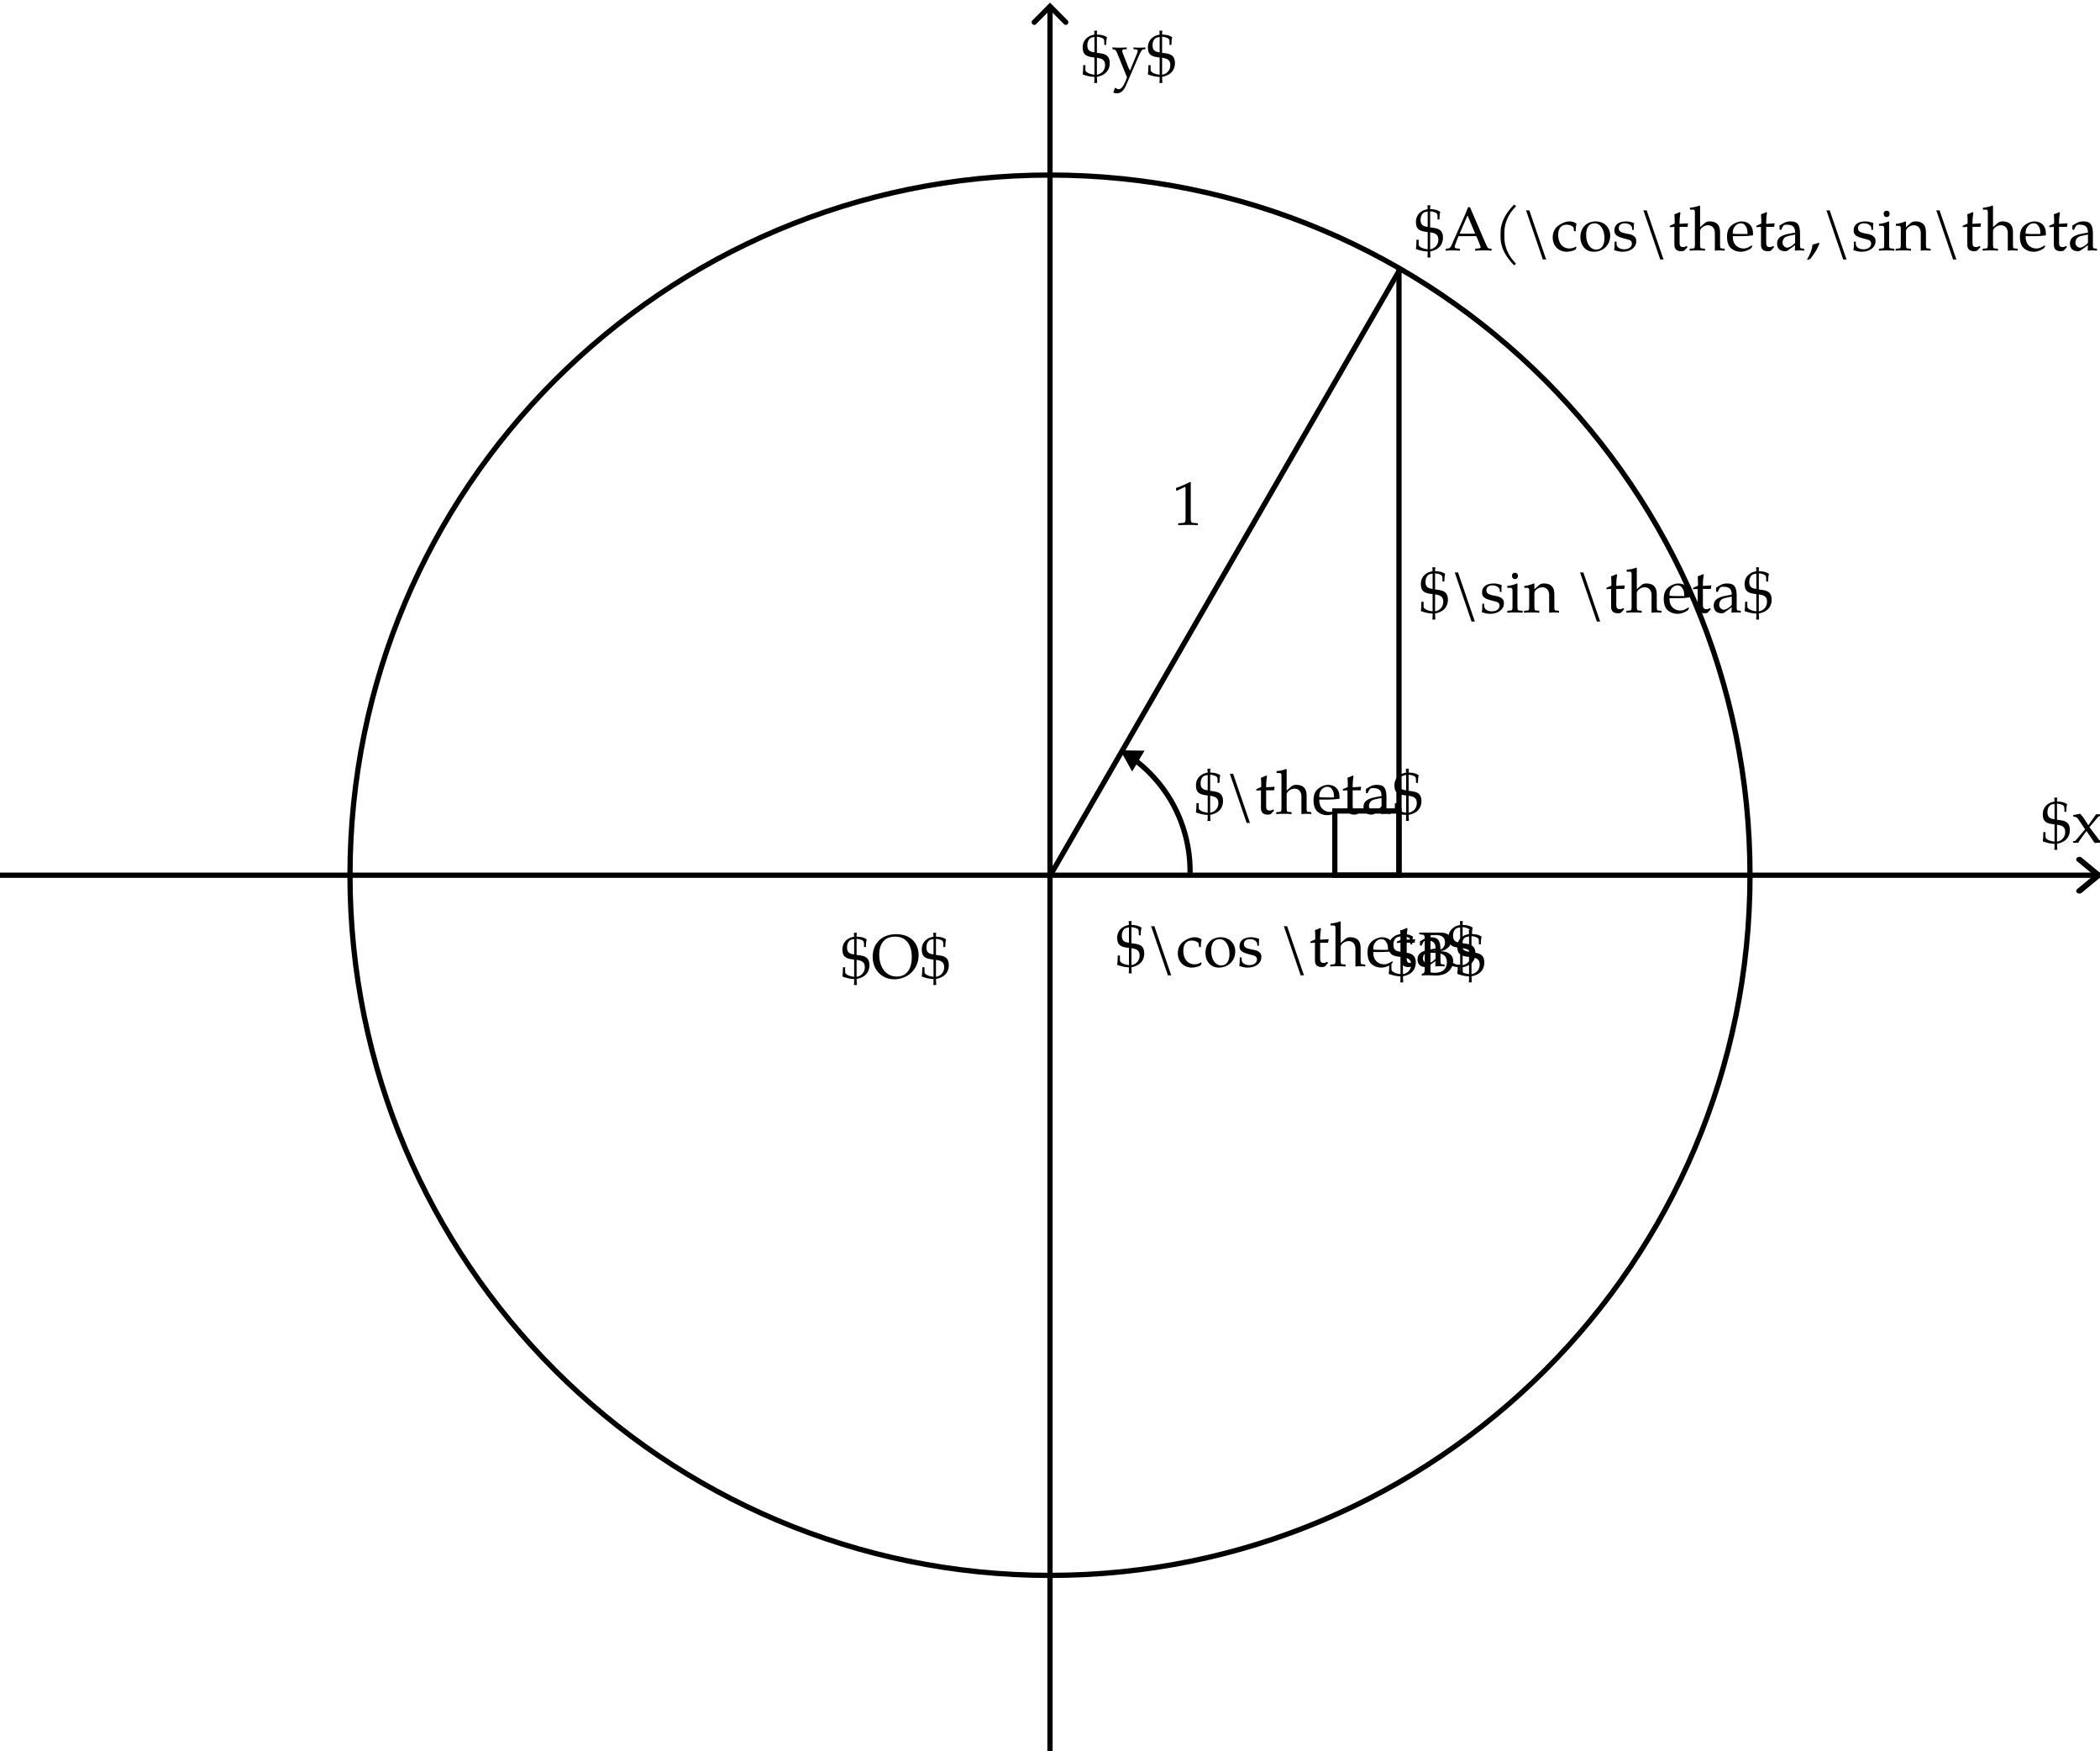
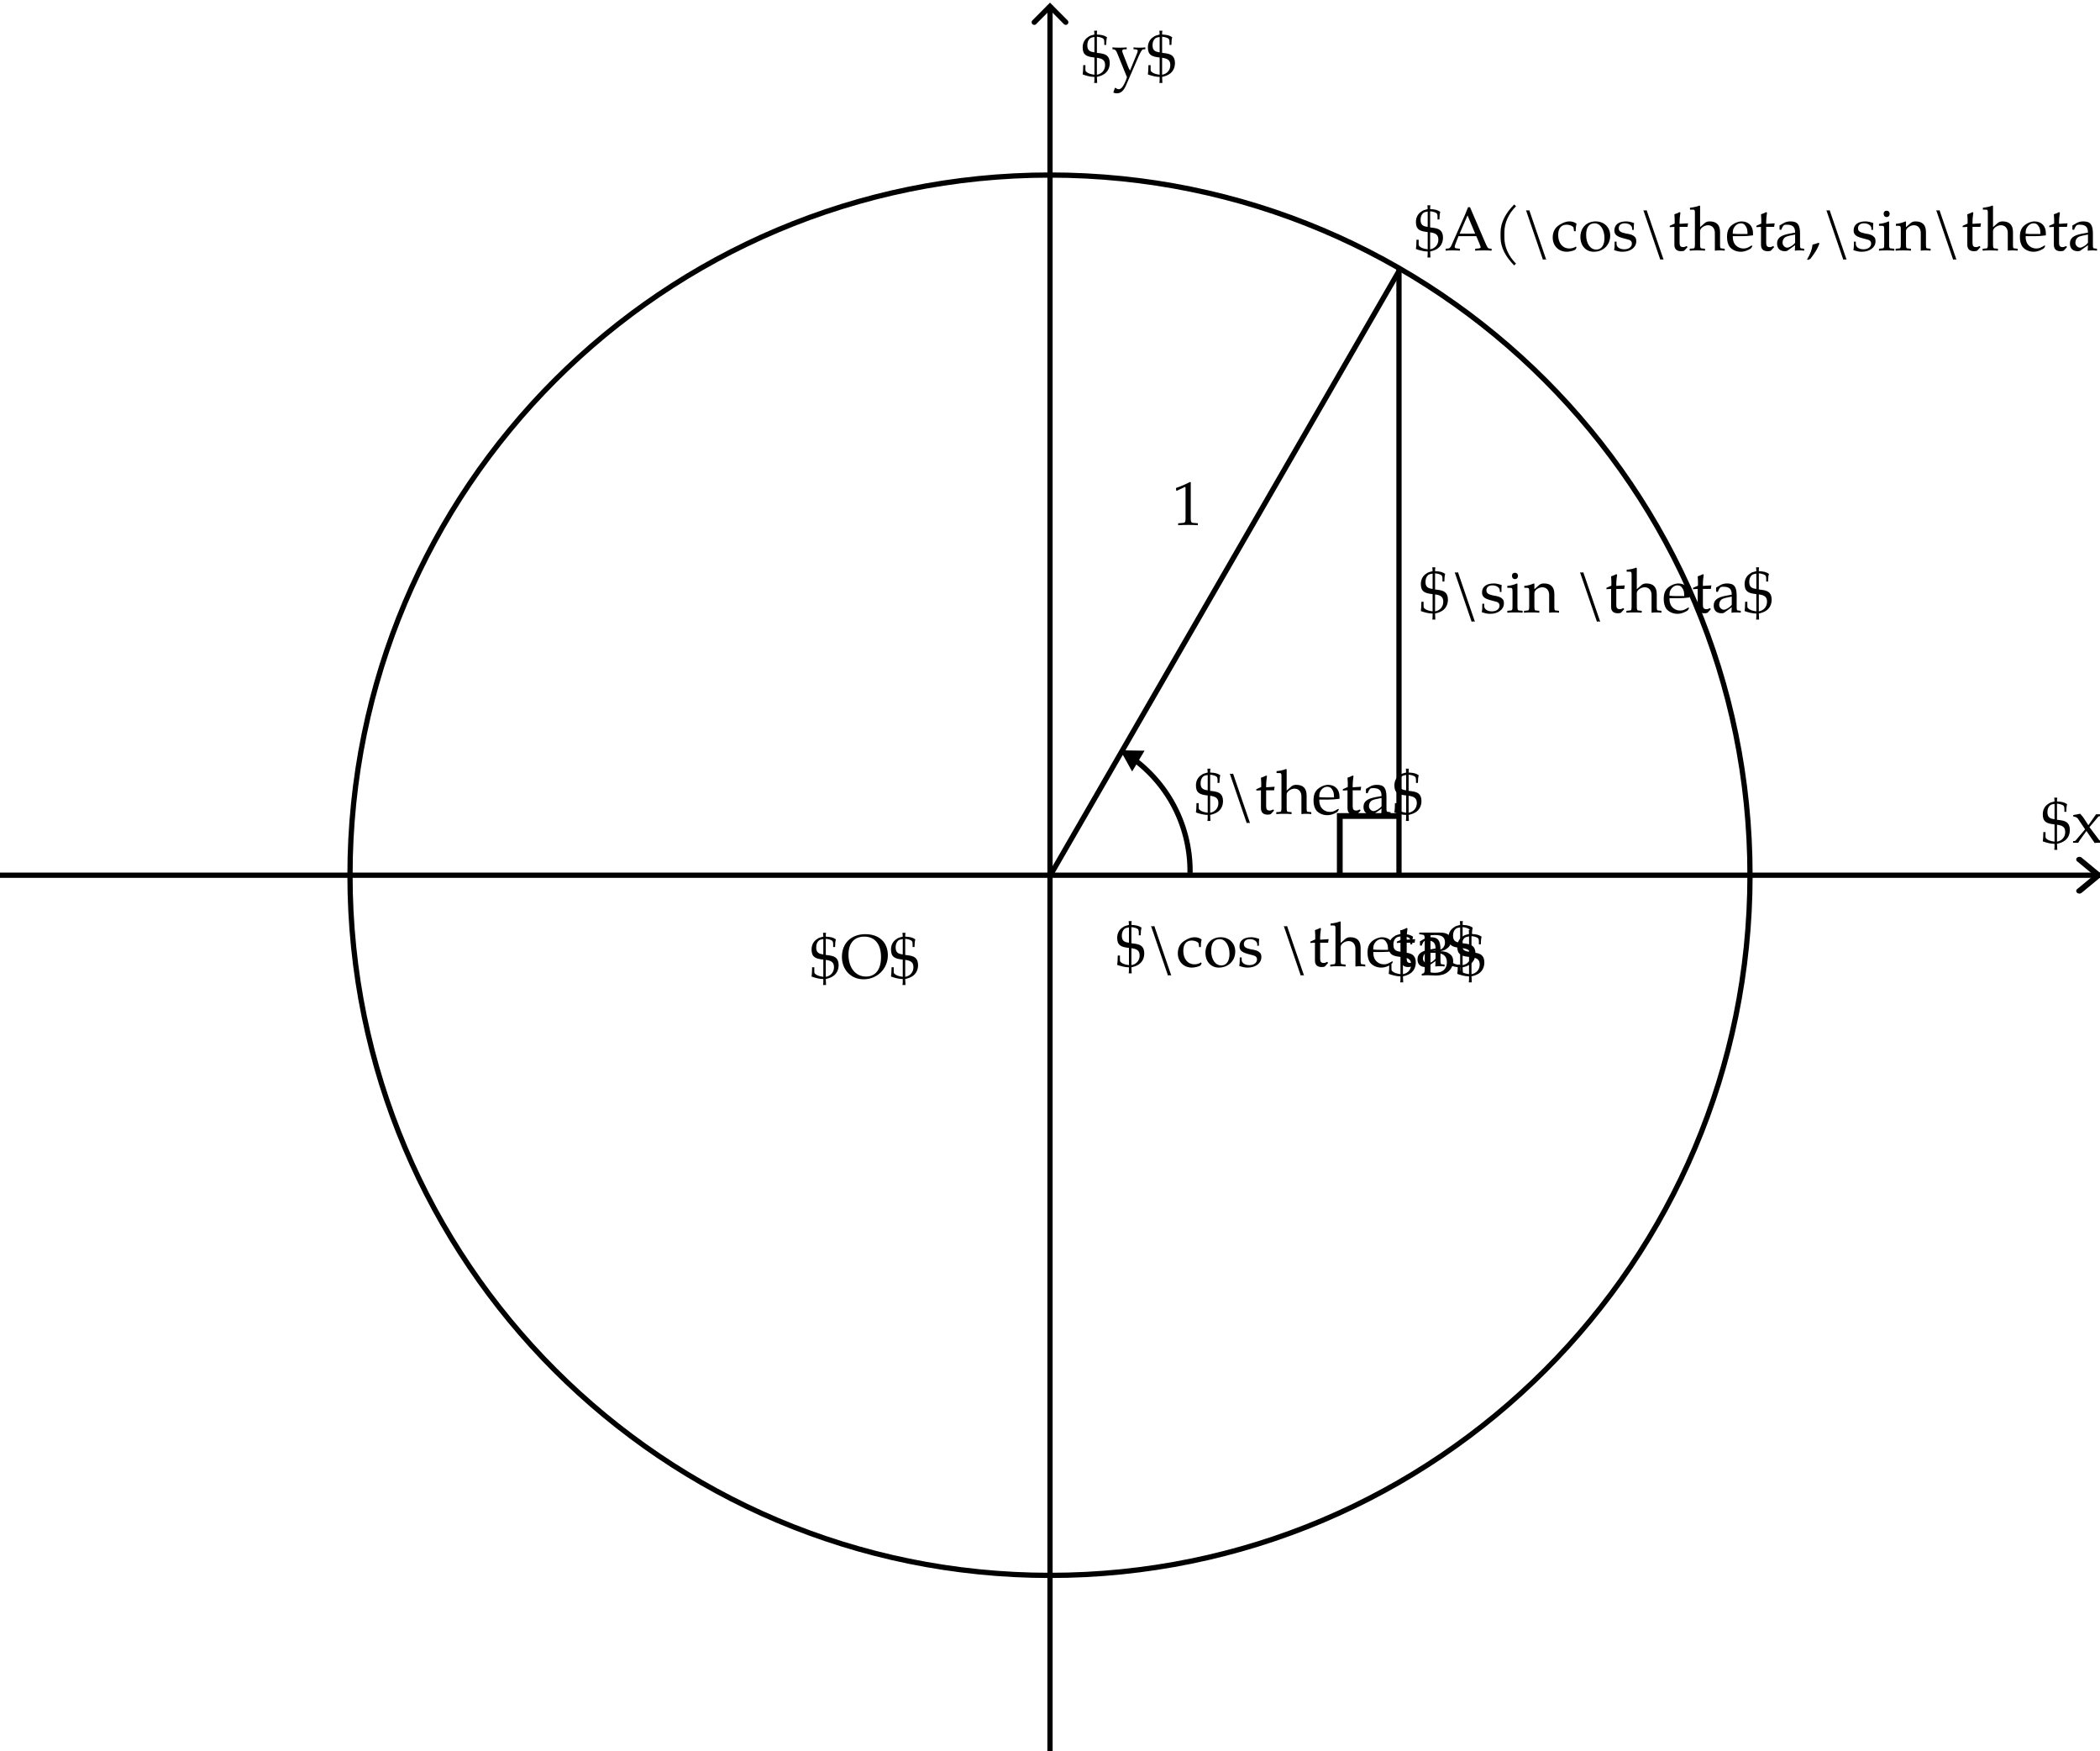
<svg xmlns="http://www.w3.org/2000/svg" width="120mm" height="100mm" viewBox="0 0 120 100" version="1.1" id="svg1">
  <defs id="defs1">
    <marker style="overflow:visible" id="ArrowWideRounded" refX="0.5" refY="0" orient="auto-start-reverse" markerWidth="1" markerHeight="1" viewBox="0 0 1 1" preserveAspectRatio="xMidYMid">
      <path style="fill:none;stroke:context-stroke;stroke-width:1;stroke-linecap:round" d="M 3,-3 0,0 3,3" transform="rotate(180,0.125,0)" id="path5" />
    </marker>
    <marker style="overflow:visible" id="Triangle" refX="3" refY="0" orient="auto" markerWidth="0.75" markerHeight="0.75" viewBox="0 0 1 1" preserveAspectRatio="xMidYMid">
      <path transform="scale(0.5)" style="fill:context-stroke;fill-rule:evenodd;stroke:context-stroke;stroke-width:1pt" d="M 5.77,0 -2.88,5 V -5 Z" id="path135" />
    </marker>
  </defs>
  <g id="layer1">
-     <circle style="fill:#000000;fill-opacity:0;stroke:#000000;stroke-width:0.3" id="path1" cx="60" cy="50" r="40" />
-     <g id="g1">
-       <path style="fill:#000000;fill-opacity:0;stroke:#000000;stroke-width:0.3;marker-end:url(#ArrowWideRounded)" d="m 0.326,47.923 c 33.09,0 66.18,0 99.27,0" id="path2" transform="matrix(1.20883,0,0,1,-0.3940887,2.076786)" />
+     <g id="g3">
+       <path style="display:inline;fill:#000000;fill-opacity:0;stroke:#000000;stroke-width:0.33;stroke-dasharray:none;stroke-dashoffset:5.558;stroke-opacity:1" d="m 79.971,46.617 h -3.412 v 3.412" id="path2-0" />
+       <path style="fill:#000000;fill-opacity:0;stroke:#000000;stroke-width:0.3;stroke-dasharray:none" d="m 69.942,15.347 c 0,11.551 0,23.102 0,34.653" id="path4" transform="translate(10)" />
+       <path style="fill:#000000;fill-opacity:0;stroke:#000000;stroke-width:0.3;stroke-dasharray:none;marker-end:url(#Triangle);stroke-opacity:1" d="m 58.003,49.868 c 0.019,-1.397 -0.339,-2.798 -1.025,-4.015 -0.676,-1.199 -1.669,-2.218 -2.851,-2.924" id="path6" transform="translate(10)" />
+       <path style="fill:#000000;fill-opacity:0;stroke:#000000;stroke-width:0.3;stroke-dasharray:none" d="M 49.573,49.517 C 56.265,37.924 62.957,26.331 69.648,14.737" id="path3" transform="translate(10.40462,0.5563491)" />
+       <circle style="display:inline;fill:#000000;fill-opacity:0;stroke:#000000;stroke-width:0.3" id="path1" cx="60" cy="50" r="40" />
+     </g>
+     <g id="g1" style="display:inline">
+       <path style="fill:#000000;fill-opacity:0;stroke:#000000;stroke-width:0.3;stroke-dasharray:none;marker-end:url(#ArrowWideRounded)" d="m 0.326,47.923 c 33.09,0 66.18,0 99.27,0" id="path2" transform="matrix(1.20883,0,0,1,-0.3940887,2.076786)" />
      <path style="fill:#000000;fill-opacity:0;stroke:#000000;stroke-width:0.3;marker-end:url(#ArrowWideRounded)" d="m 0.326,47.923 c 33.09,0 66.18,0 99.27,0" id="path2-4" transform="matrix(0,-1.007359,-1,0,107.9232,100.6176)" />
      <text xml:space="preserve" style="font-size:3.528px;font-family:'TeX Gyre Pagella';-inkscape-font-specification:'TeX Gyre Pagella';text-align:start;word-spacing:0px;text-anchor:start;fill:#000000;fill-opacity:1;stroke:#000000;stroke-width:0;stroke-dasharray:none" x="116.62" y="48.142" id="text2-3-7-2-8-1">
        <tspan id="tspan2-0-9-3-0-7" style="text-align:start;text-anchor:start;fill:#000000;fill-opacity:1;stroke-width:0;stroke-dasharray:none" x="116.62" y="48.142">$x$</tspan>
      </text>
      <text xml:space="preserve" style="font-size:3.528px;font-family:'TeX Gyre Pagella';-inkscape-font-specification:'TeX Gyre Pagella';text-align:start;word-spacing:0px;text-anchor:start;fill:#000000;fill-opacity:1;stroke:#000000;stroke-width:0;stroke-dasharray:none" x="61.757" y="4.333" id="text2-3-7-2-8">
        <tspan id="tspan2-0-9-3-0" style="text-align:start;text-anchor:start;fill:#000000;fill-opacity:1;stroke-width:0;stroke-dasharray:none" x="61.757" y="4.333">$y$</tspan>
      </text>
    </g>
-     <text xml:space="preserve" style="font-size:3.528px;font-family:'TeX Gyre Pagella';-inkscape-font-specification:'TeX Gyre Pagella';text-align:end;word-spacing:0px;text-anchor:end;fill:#000000;fill-opacity:1;stroke:#000000;stroke-width:0;stroke-dasharray:none" x="58.738" y="55.866" id="text2">
-       <tspan id="tspan2" style="fill:#000000;fill-opacity:1;stroke-width:0;stroke-dasharray:none" x="58.738" y="55.866">$O$</tspan>
-     </text>
-     <text xml:space="preserve" style="font-size:3.528px;font-family:'TeX Gyre Pagella';-inkscape-font-specification:'TeX Gyre Pagella';text-align:start;word-spacing:0px;text-anchor:start;fill:#000000;fill-opacity:1;stroke:#000000;stroke-width:0;stroke-dasharray:none" x="79.246" y="55.712" id="text2-3-7">
-       <tspan id="tspan2-0-9" style="text-align:start;text-anchor:start;fill:#000000;fill-opacity:1;stroke-width:0;stroke-dasharray:none" x="79.246" y="55.712">$B$</tspan>
-     </text>
-     <text xml:space="preserve" style="font-size:3.528px;font-family:'TeX Gyre Pagella';-inkscape-font-specification:'TeX Gyre Pagella';text-align:start;word-spacing:0px;text-anchor:start;fill:#000000;fill-opacity:1;stroke:#000000;stroke-width:0;stroke-dasharray:none" x="80.799" y="14.302" id="text2-3-7-2">
-       <tspan id="tspan2-0-9-3" style="text-align:start;text-anchor:start;fill:#000000;fill-opacity:1;stroke-width:0;stroke-dasharray:none" x="80.799" y="14.302">$A(\cos\theta,\sin\theta)$</tspan>
-     </text>
-     <path style="fill:#000000;fill-opacity:0;stroke:#000000;stroke-width:0.3;stroke-dasharray:none" d="M 49.573,49.517 C 56.265,37.924 62.957,26.331 69.648,14.737" id="path3" transform="translate(10.40462,0.5563491)" />
-     <path style="fill:#000000;fill-opacity:0;stroke:#000000;stroke-width:0.3;stroke-dasharray:none" d="m 69.942,15.347 c 0,11.551 0,23.102 0,34.653" id="path4" transform="translate(10)" />
-     <rect style="fill:#000000;fill-opacity:0;stroke:#000000;stroke-width:0.3;stroke-dasharray:none" id="rect4" width="3.666" height="3.666" x="76.275" y="46.33" />
-     <path style="fill:#000000;fill-opacity:0;stroke:#000000;stroke-width:0.3;stroke-dasharray:none;marker-end:url(#Triangle)" d="m 58.003,49.868 c 0.019,-1.397 -0.339,-2.798 -1.025,-4.015 -0.676,-1.199 -1.669,-2.218 -2.851,-2.924" id="path6" transform="translate(10)" />
-     <text xml:space="preserve" style="font-size:3.528px;font-family:'TeX Gyre Pagella';-inkscape-font-specification:'TeX Gyre Pagella';text-align:start;word-spacing:0px;text-anchor:start;fill:#000000;fill-opacity:1;stroke:#000000;stroke-width:0;stroke-dasharray:none" x="68.232" y="46.492" id="text2-3">
-       <tspan id="tspan2-0" style="text-align:start;text-anchor:start;fill:#000000;fill-opacity:1;stroke-width:0;stroke-dasharray:none" x="68.232" y="46.492">$\theta$</tspan>
-     </text>
-     <text xml:space="preserve" style="font-size:3.528px;font-family:'TeX Gyre Pagella';-inkscape-font-specification:'TeX Gyre Pagella';text-align:start;word-spacing:0px;text-anchor:start;fill:#000000;fill-opacity:1;stroke:#000000;stroke-width:0;stroke-dasharray:none" x="66.979" y="29.986" id="text2-3-9">
-       <tspan id="tspan2-0-3" style="text-align:start;text-anchor:start;fill:#000000;fill-opacity:1;stroke-width:0;stroke-dasharray:none" x="66.979" y="29.986">1</tspan>
-     </text>
-     <text xml:space="preserve" style="font-size:3.528px;font-family:'TeX Gyre Pagella';-inkscape-font-specification:'TeX Gyre Pagella';text-align:start;word-spacing:0px;text-anchor:start;fill:#000000;fill-opacity:1;stroke:#000000;stroke-width:0;stroke-dasharray:none" x="81.081" y="34.986" id="text2-3-9-8">
-       <tspan id="tspan2-0-3-2" style="text-align:start;text-anchor:start;fill:#000000;fill-opacity:1;stroke-width:0;stroke-dasharray:none" x="81.081" y="34.986">$\sin \theta$</tspan>
-     </text>
-     <text xml:space="preserve" style="font-size:3.528px;font-family:'TeX Gyre Pagella';-inkscape-font-specification:'TeX Gyre Pagella';text-align:start;word-spacing:0px;text-anchor:start;fill:#000000;fill-opacity:1;stroke:#000000;stroke-width:0;stroke-dasharray:none" x="63.731" y="55.198" id="text2-3-9-8-1">
-       <tspan id="tspan2-0-3-2-3" style="text-align:start;text-anchor:start;fill:#000000;fill-opacity:1;stroke-width:0;stroke-dasharray:none" x="63.731" y="55.198">$\cos \theta$</tspan>
-     </text>
+     <g id="g2">
+       <text xml:space="preserve" style="font-size:3.528px;font-family:'TeX Gyre Pagella';-inkscape-font-specification:'TeX Gyre Pagella';text-align:end;word-spacing:0px;text-anchor:end;fill:#000000;fill-opacity:1;stroke:#000000;stroke-width:0;stroke-dasharray:none" x="58.738" y="55.866" id="text2">
+         <tspan id="tspan2" style="fill:#000000;fill-opacity:1;stroke-width:0;stroke-dasharray:none" x="58.738" y="55.866">$O$</tspan>
+       </text>
+       <text xml:space="preserve" style="font-size:3.528px;font-family:'TeX Gyre Pagella';-inkscape-font-specification:'TeX Gyre Pagella';text-align:start;word-spacing:0px;text-anchor:start;fill:#000000;fill-opacity:1;stroke:#000000;stroke-width:0;stroke-dasharray:none" x="79.246" y="55.712" id="text2-3-7">
+         <tspan id="tspan2-0-9" style="text-align:start;text-anchor:start;fill:#000000;fill-opacity:1;stroke-width:0;stroke-dasharray:none" x="79.246" y="55.712">$B$</tspan>
+       </text>
+       <text xml:space="preserve" style="font-size:3.528px;font-family:'TeX Gyre Pagella';-inkscape-font-specification:'TeX Gyre Pagella';text-align:start;word-spacing:0px;text-anchor:start;fill:#000000;fill-opacity:1;stroke:#000000;stroke-width:0;stroke-dasharray:none" x="80.799" y="14.302" id="text2-3-7-2">
+         <tspan id="tspan2-0-9-3" style="text-align:start;text-anchor:start;fill:#000000;fill-opacity:1;stroke-width:0;stroke-dasharray:none" x="80.799" y="14.302">$A(\cos\theta,\sin\theta)$</tspan>
+       </text>
+       <text xml:space="preserve" style="font-size:3.528px;font-family:'TeX Gyre Pagella';-inkscape-font-specification:'TeX Gyre Pagella';text-align:start;word-spacing:0px;text-anchor:start;fill:#000000;fill-opacity:1;stroke:#000000;stroke-width:0;stroke-dasharray:none" x="68.232" y="46.492" id="text2-3">
+         <tspan id="tspan2-0" style="text-align:start;text-anchor:start;fill:#000000;fill-opacity:1;stroke-width:0;stroke-dasharray:none" x="68.232" y="46.492">$\theta$</tspan>
+       </text>
+       <text xml:space="preserve" style="font-size:3.528px;font-family:'TeX Gyre Pagella';-inkscape-font-specification:'TeX Gyre Pagella';text-align:start;word-spacing:0px;text-anchor:start;fill:#000000;fill-opacity:1;stroke:#000000;stroke-width:0;stroke-dasharray:none" x="66.979" y="29.986" id="text2-3-9">
+         <tspan id="tspan2-0-3" style="text-align:start;text-anchor:start;fill:#000000;fill-opacity:1;stroke-width:0;stroke-dasharray:none" x="66.979" y="29.986">1</tspan>
+       </text>
+       <text xml:space="preserve" style="font-size:3.528px;font-family:'TeX Gyre Pagella';-inkscape-font-specification:'TeX Gyre Pagella';text-align:start;word-spacing:0px;text-anchor:start;fill:#000000;fill-opacity:1;stroke:#000000;stroke-width:0;stroke-dasharray:none" x="81.081" y="34.986" id="text2-3-9-8">
+         <tspan id="tspan2-0-3-2" style="text-align:start;text-anchor:start;fill:#000000;fill-opacity:1;stroke-width:0;stroke-dasharray:none" x="81.081" y="34.986">$\sin \theta$</tspan>
+       </text>
+       <text xml:space="preserve" style="font-size:3.528px;font-family:'TeX Gyre Pagella';-inkscape-font-specification:'TeX Gyre Pagella';text-align:start;word-spacing:0px;text-anchor:start;fill:#000000;fill-opacity:1;stroke:#000000;stroke-width:0;stroke-dasharray:none" x="63.731" y="55.198" id="text2-3-9-8-1">
+         <tspan id="tspan2-0-3-2-3" style="text-align:start;text-anchor:start;fill:#000000;fill-opacity:1;stroke-width:0;stroke-dasharray:none" x="63.731" y="55.198">$\cos \theta$</tspan>
+       </text>
+     </g>
  </g>
</svg>
